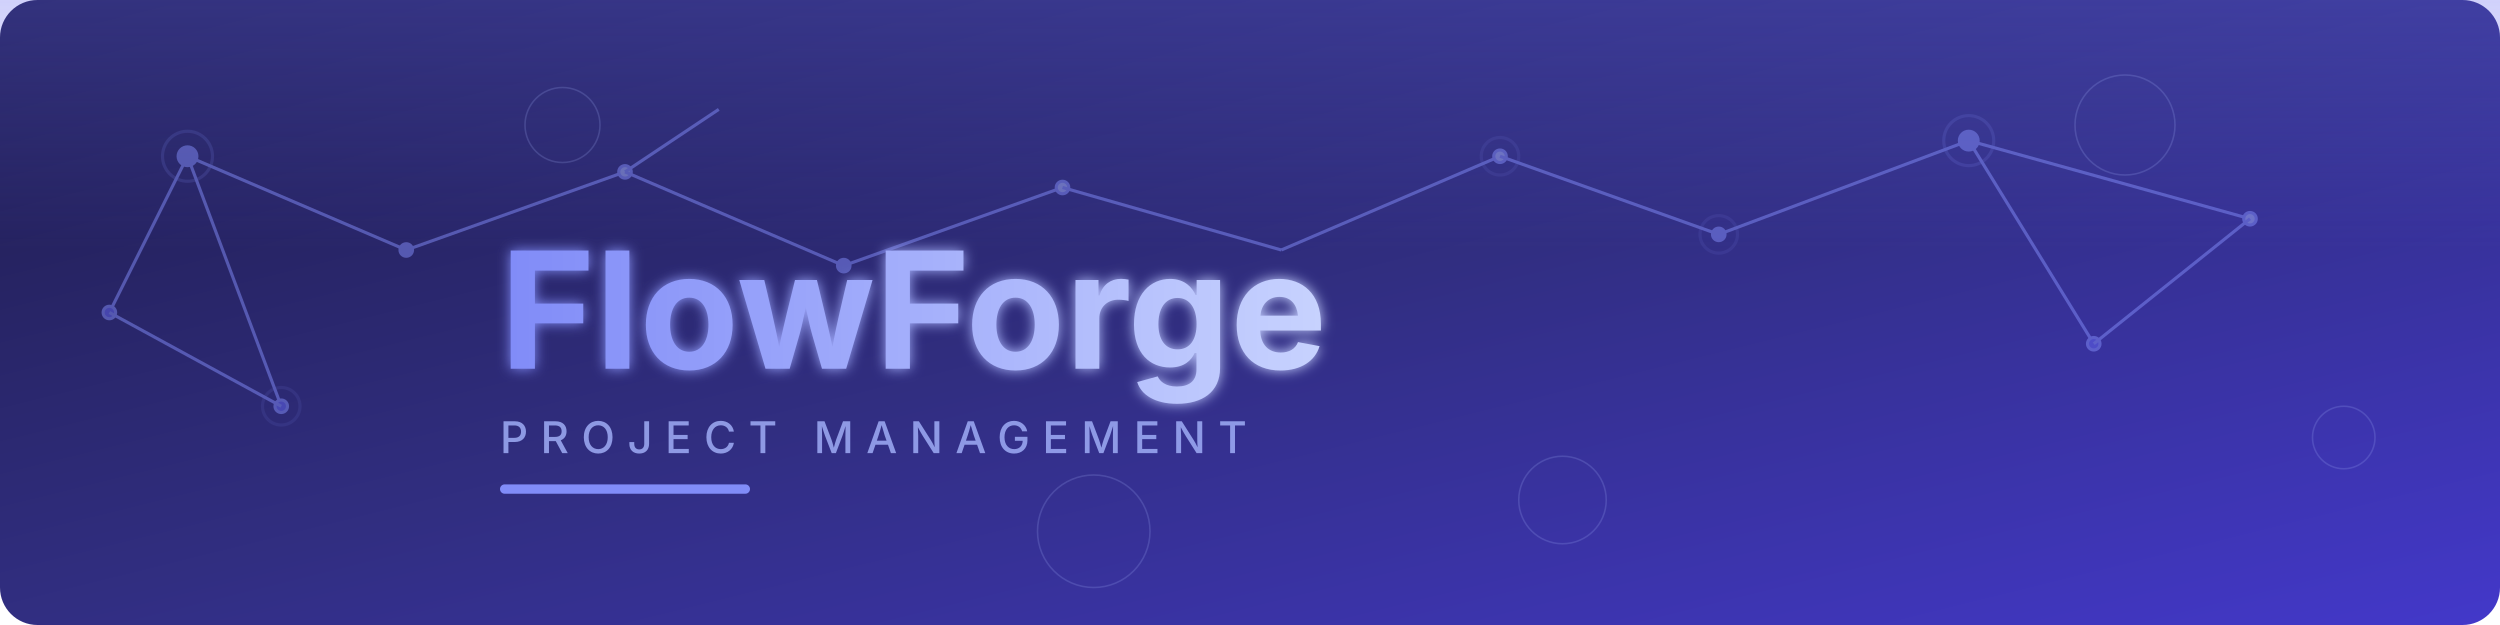
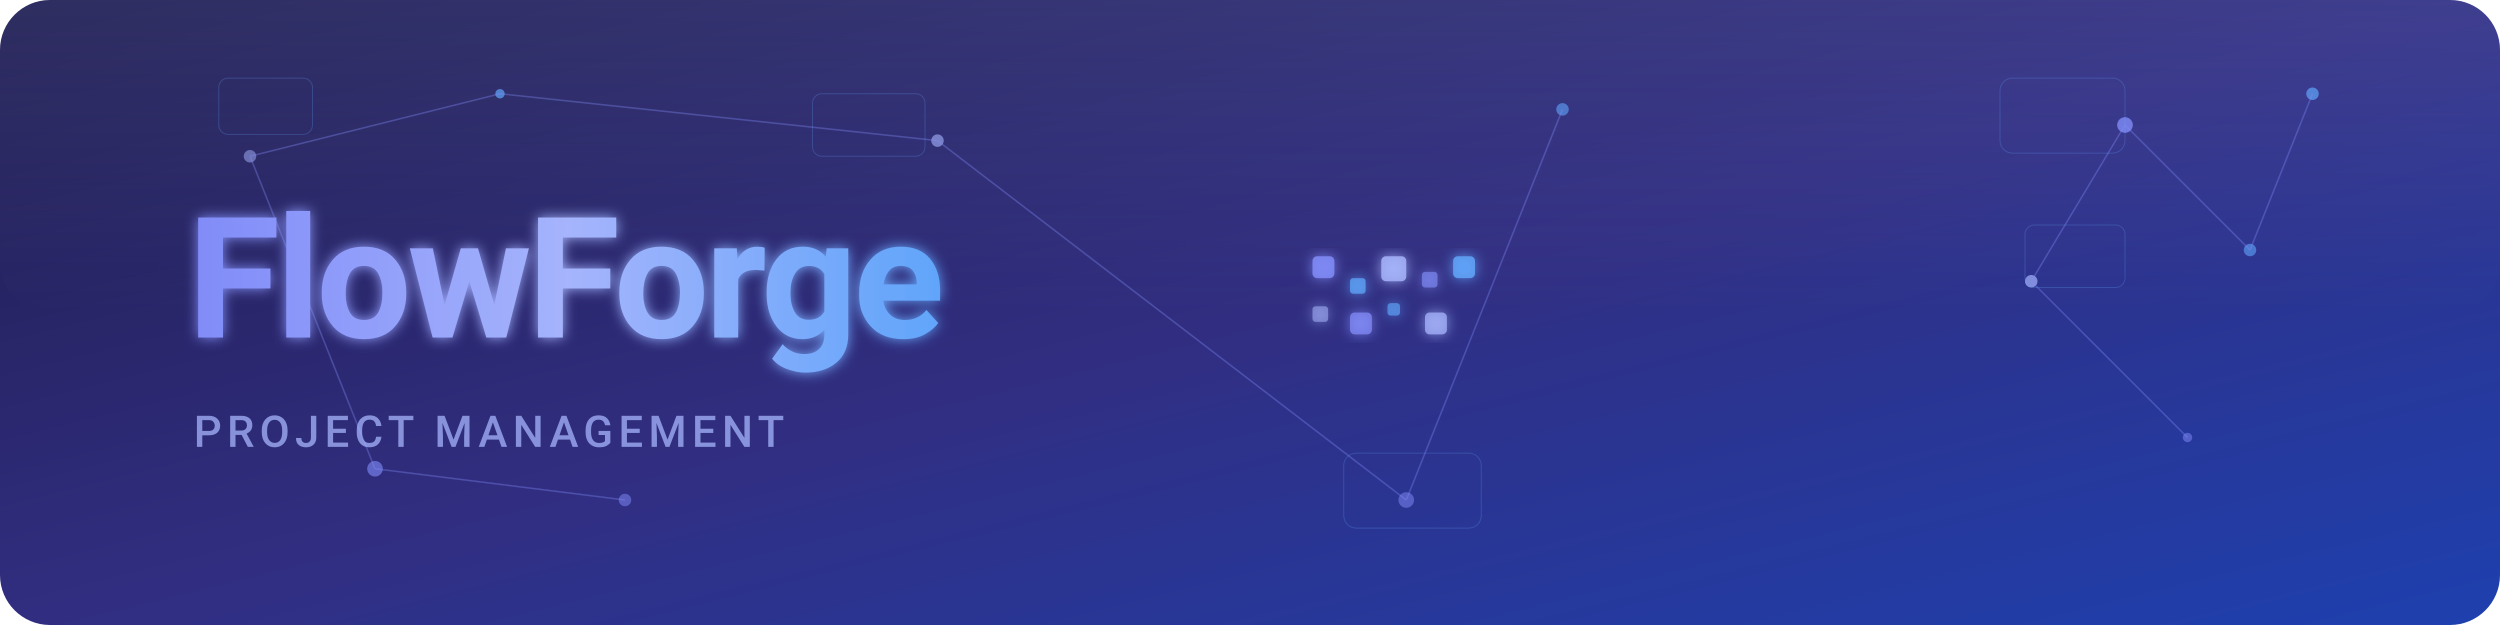
<svg xmlns="http://www.w3.org/2000/svg" viewBox="0 0 800 200" width="100%" height="100%">
  <defs>
-     <linearGradient id="bg" x1="0%" y1="0%" x2="100%" y2="100%">
+     <linearGradient id="bg" x1="0" y1="0" x2="1" y2="1">
      <stop offset="0%" stop-color="#1e1b4b" />
      <stop offset="50%" stop-color="#312e81" />
-       <stop offset="100%" stop-color="#4338ca" />
+       <stop offset="100%" stop-color="#1e40af" />
    </linearGradient>
-     <linearGradient id="accent" x1="0%" y1="0%" x2="100%" y2="0%">
+     <linearGradient id="accent" x1="0" y1="0" x2="1" y2="0">
      <stop offset="0%" stop-color="#818cf8" />
-       <stop offset="100%" stop-color="#c7d2fe" />
+       <stop offset="50%" stop-color="#a5b4fc" />
+       <stop offset="100%" stop-color="#60a5fa" />
    </linearGradient>
-     <linearGradient id="glow" x1="0%" y1="0%" x2="0%" y2="100%">
-       <stop offset="0%" stop-color="#6366f1" stop-opacity="0.3" />
-       <stop offset="100%" stop-color="#6366f1" stop-opacity="0" />
+     <linearGradient id="glow" x1="0.5" y1="0" x2="0.5" y2="1">
+       <stop offset="0%" stop-color="#a5b4fc" stop-opacity="0.12" />
+       <stop offset="100%" stop-color="#a5b4fc" stop-opacity="0" />
    </linearGradient>
    <filter id="softGlow">
      <feGaussianBlur stdDeviation="2" result="blur" />
      <feMerge>
        <feMergeNode in="blur" />
        <feMergeNode in="SourceGraphic" />
      </feMerge>
    </filter>
  </defs>
-   <rect width="800" height="200" fill="url(#bg)" rx="12" />
-   <rect y="0" width="800" height="80" fill="url(#glow)" />
-   <g stroke="#818cf8" stroke-width="1" fill="none" opacity="0.5">
-     <circle cx="60" cy="50" r="3" fill="#818cf8" />
-     <circle cx="60" cy="50" r="8" opacity="0.3" />
-     <line x1="60" y1="50" x2="130" y2="80" />
-     <line x1="60" y1="50" x2="90" y2="130" />
-     <line x1="60" y1="50" x2="35" y2="100" />
-     <circle cx="130" cy="80" r="2" fill="#818cf8" />
-     <line x1="130" y1="80" x2="200" y2="55" />
-     <circle cx="200" cy="55" r="2" fill="#a5b4fc" />
-     <line x1="200" y1="55" x2="270" y2="85" />
-     <line x1="200" y1="55" x2="230" y2="35" />
-     <circle cx="270" cy="85" r="2" fill="#818cf8" />
-     <line x1="270" y1="85" x2="340" y2="60" />
-     <circle cx="340" cy="60" r="2" fill="#a5b4fc" />
-     <line x1="340" y1="60" x2="410" y2="80" />
-     <circle cx="35" cy="100" r="2" fill="#6366f1" />
-     <circle cx="90" cy="130" r="2" fill="#6366f1" />
-     <line x1="35" y1="100" x2="90" y2="130" />
-     <circle cx="90" cy="130" r="6" opacity="0.2" />
-     <line x1="410" y1="80" x2="480" y2="50" />
-     <circle cx="480" cy="50" r="2" fill="#a5b4fc" />
-     <line x1="480" y1="50" x2="550" y2="75" />
-     <circle cx="550" cy="75" r="2" fill="#818cf8" />
-     <line x1="550" y1="75" x2="630" y2="45" />
-     <circle cx="630" cy="45" r="3" fill="#818cf8" />
-     <circle cx="630" cy="45" r="8" opacity="0.3" />
-     <line x1="630" y1="45" x2="720" y2="70" />
-     <line x1="630" y1="45" x2="670" y2="110" />
-     <circle cx="720" cy="70" r="2" fill="#a5b4fc" />
-     <circle cx="670" cy="110" r="2" fill="#6366f1" />
-     <line x1="670" y1="110" x2="720" y2="70" />
-     <circle cx="480" cy="50" r="6" opacity="0.2" />
-     <circle cx="550" cy="75" r="6" opacity="0.2" />
+   <rect width="800" height="200" fill="url(#bg)" rx="16" />
+   <rect x="0" y="0" width="800" height="100" fill="url(#glow)" rx="16" />
+   <circle cx="680" cy="40" r="2.5" fill="#818cf8" opacity="0.8" />
+   <circle cx="720" cy="80" r="2" fill="#60a5fa" opacity="0.6" />
+   <circle cx="650" cy="90" r="2" fill="#a5b4fc" opacity="0.7" />
+   <circle cx="700" cy="140" r="1.5" fill="#818cf8" opacity="0.5" />
+   <circle cx="740" cy="30" r="2" fill="#60a5fa" opacity="0.7" />
+   <circle cx="120" cy="150" r="2.5" fill="#818cf8" opacity="0.6" />
+   <circle cx="80" cy="50" r="2" fill="#a5b4fc" opacity="0.5" />
+   <circle cx="160" cy="30" r="1.5" fill="#60a5fa" opacity="0.7" />
+   <circle cx="200" cy="160" r="2" fill="#818cf8" opacity="0.5" />
+   <circle cx="300" cy="45" r="2" fill="#a5b4fc" opacity="0.6" />
+   <circle cx="450" cy="160" r="2.5" fill="#818cf8" opacity="0.5" />
+   <circle cx="500" cy="35" r="2" fill="#60a5fa" opacity="0.6" />
+   <g stroke="#818cf8" stroke-width="0.5" fill="none" opacity="0.35">
+     <line x1="680" y1="40" x2="720" y2="80" />
+     <line x1="680" y1="40" x2="650" y2="90" />
+     <line x1="720" y1="80" x2="740" y2="30" />
+     <line x1="650" y1="90" x2="700" y2="140" />
+     <line x1="80" y1="50" x2="120" y2="150" />
+     <line x1="80" y1="50" x2="160" y2="30" />
+     <line x1="120" y1="150" x2="200" y2="160" />
+     <line x1="160" y1="30" x2="300" y2="45" />
+     <line x1="300" y1="45" x2="450" y2="160" />
+     <line x1="450" y1="160" x2="500" y2="35" />
  </g>
-   <g stroke="#a5b4fc" stroke-width="0.5" opacity="0.2">
-     <circle cx="180" cy="40" r="12" fill="none" />
-     <circle cx="350" cy="170" r="18" fill="none" />
-     <circle cx="500" cy="160" r="14" fill="none" />
-     <circle cx="680" cy="40" r="16" fill="none" />
-     <circle cx="750" cy="140" r="10" fill="none" />
+   <g stroke="#60a5fa" stroke-width="0.3" fill="none" opacity="0.25">
+     <rect x="640" y="25" width="40" height="24" rx="4" />
+     <rect x="648" y="72" width="32" height="20" rx="3" />
+     <rect x="70" y="25" width="30" height="18" rx="3" />
+     <rect x="260" y="30" width="36" height="20" rx="3" />
+     <rect x="430" y="145" width="44" height="24" rx="4" />
  </g>
-   <text x="160" y="118" font-family="'SF Pro Display', 'Inter', 'Segoe UI', system-ui, sans-serif" font-size="52" font-weight="700" fill="url(#accent)" filter="url(#softGlow)">FlowForge</text>
-   <text x="160" y="145" font-family="'SF Pro Display', 'Inter', 'Segoe UI', system-ui, sans-serif" font-size="14" font-weight="500" fill="#a5b4fc" opacity="0.8" letter-spacing="4">PROJECT MANAGEMENT</text>
-   <rect x="160" y="155" width="80" height="3" rx="1.5" fill="#818cf8" />
+   <text x="60" y="108" font-family="system-ui, -apple-system, 'Segoe UI', Roboto, sans-serif" font-size="54" font-weight="650" fill="url(#accent)" letter-spacing="-0.025em" filter="url(#softGlow)">FlowForge</text>
+   <text x="62" y="143" font-family="system-ui, -apple-system, 'Segoe UI', Roboto, sans-serif" font-size="14" font-weight="500" fill="#a5b4fc" opacity="0.75" letter-spacing="0.12em">PROJECT MANAGEMENT</text>
+   <g transform="translate(420, 82)" filter="url(#softGlow)">
+     <rect x="0" y="0" width="7" height="7" rx="1.5" fill="#818cf8" opacity="0.85" />
+     <rect x="12" y="7" width="5" height="5" rx="1" fill="#60a5fa" opacity="0.75" />
+     <rect x="22" y="0" width="8" height="8" rx="1.5" fill="#a5b4fc" opacity="0.85" />
+     <rect x="35" y="5" width="5" height="5" rx="1" fill="#818cf8" opacity="0.65" />
+     <rect x="45" y="0" width="7" height="7" rx="1.5" fill="#60a5fa" opacity="0.85" />
+     <rect x="0" y="16" width="5" height="5" rx="1" fill="#a5b4fc" opacity="0.55" />
+     <rect x="12" y="18" width="7" height="7" rx="1.5" fill="#818cf8" opacity="0.75" />
+     <rect x="24" y="15" width="4" height="4" rx="1" fill="#60a5fa" opacity="0.65" />
+     <rect x="36" y="18" width="7" height="7" rx="1.5" fill="#a5b4fc" opacity="0.75" />
+   </g>
</svg>
